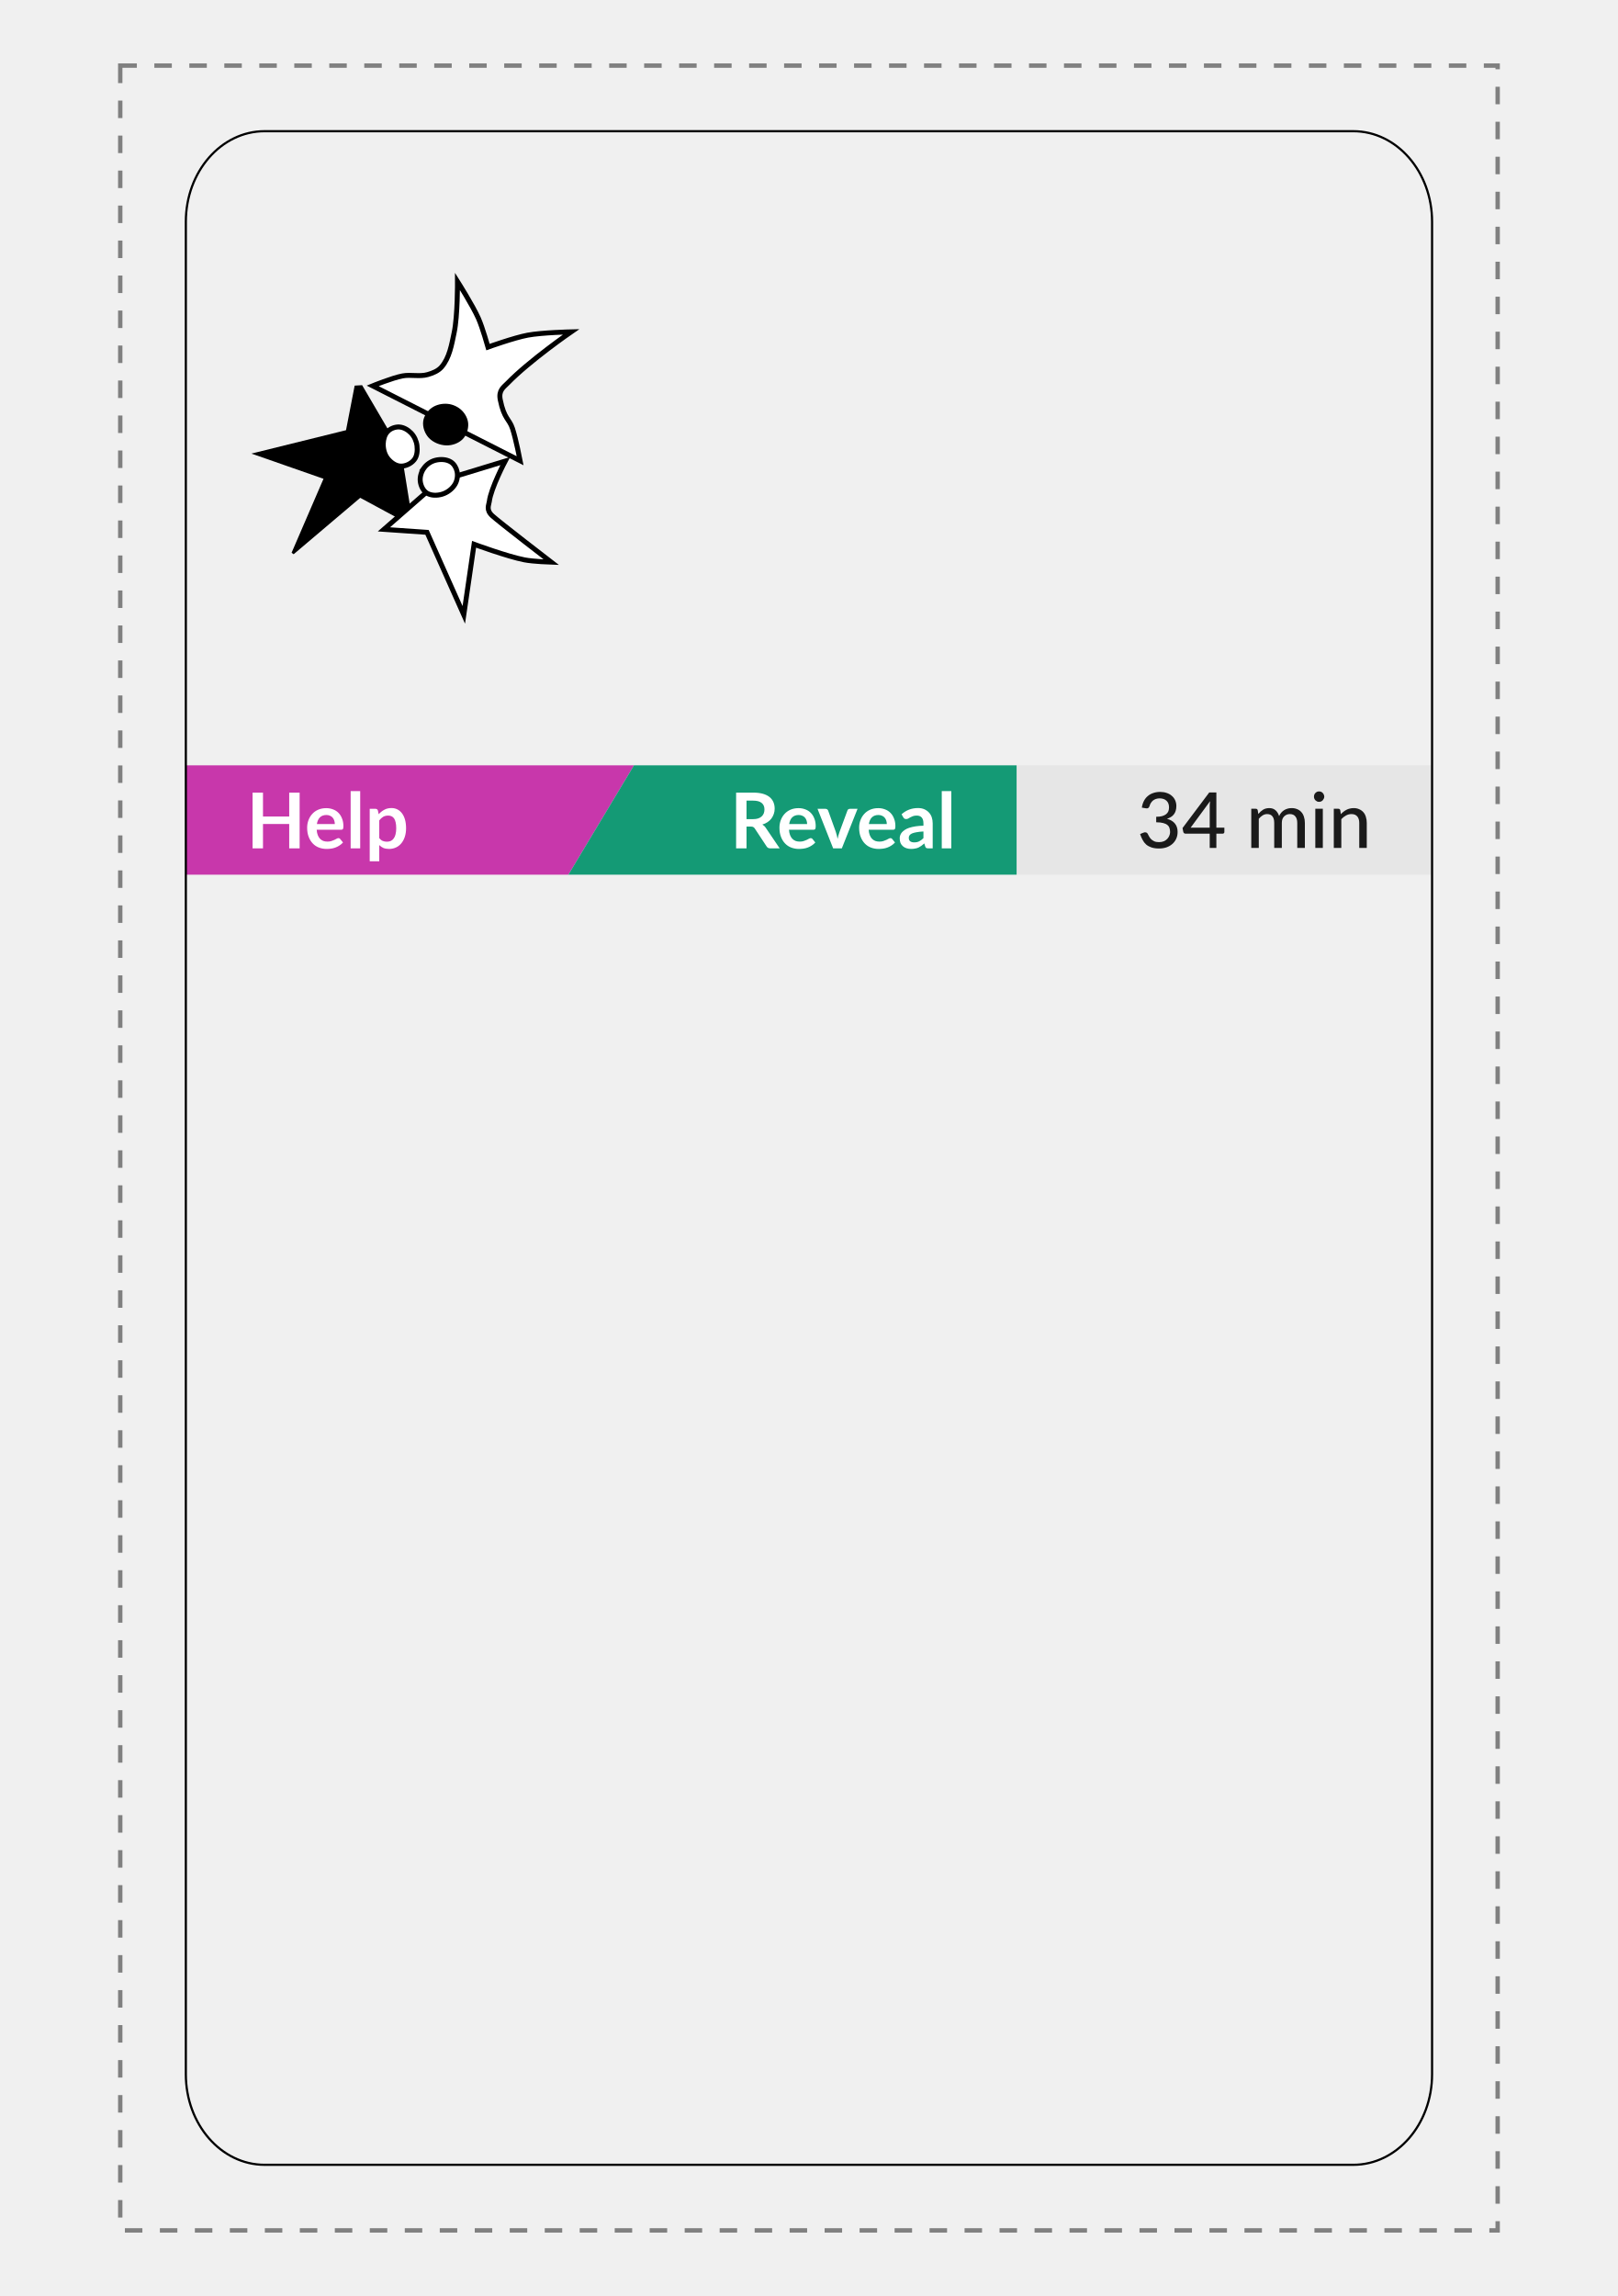
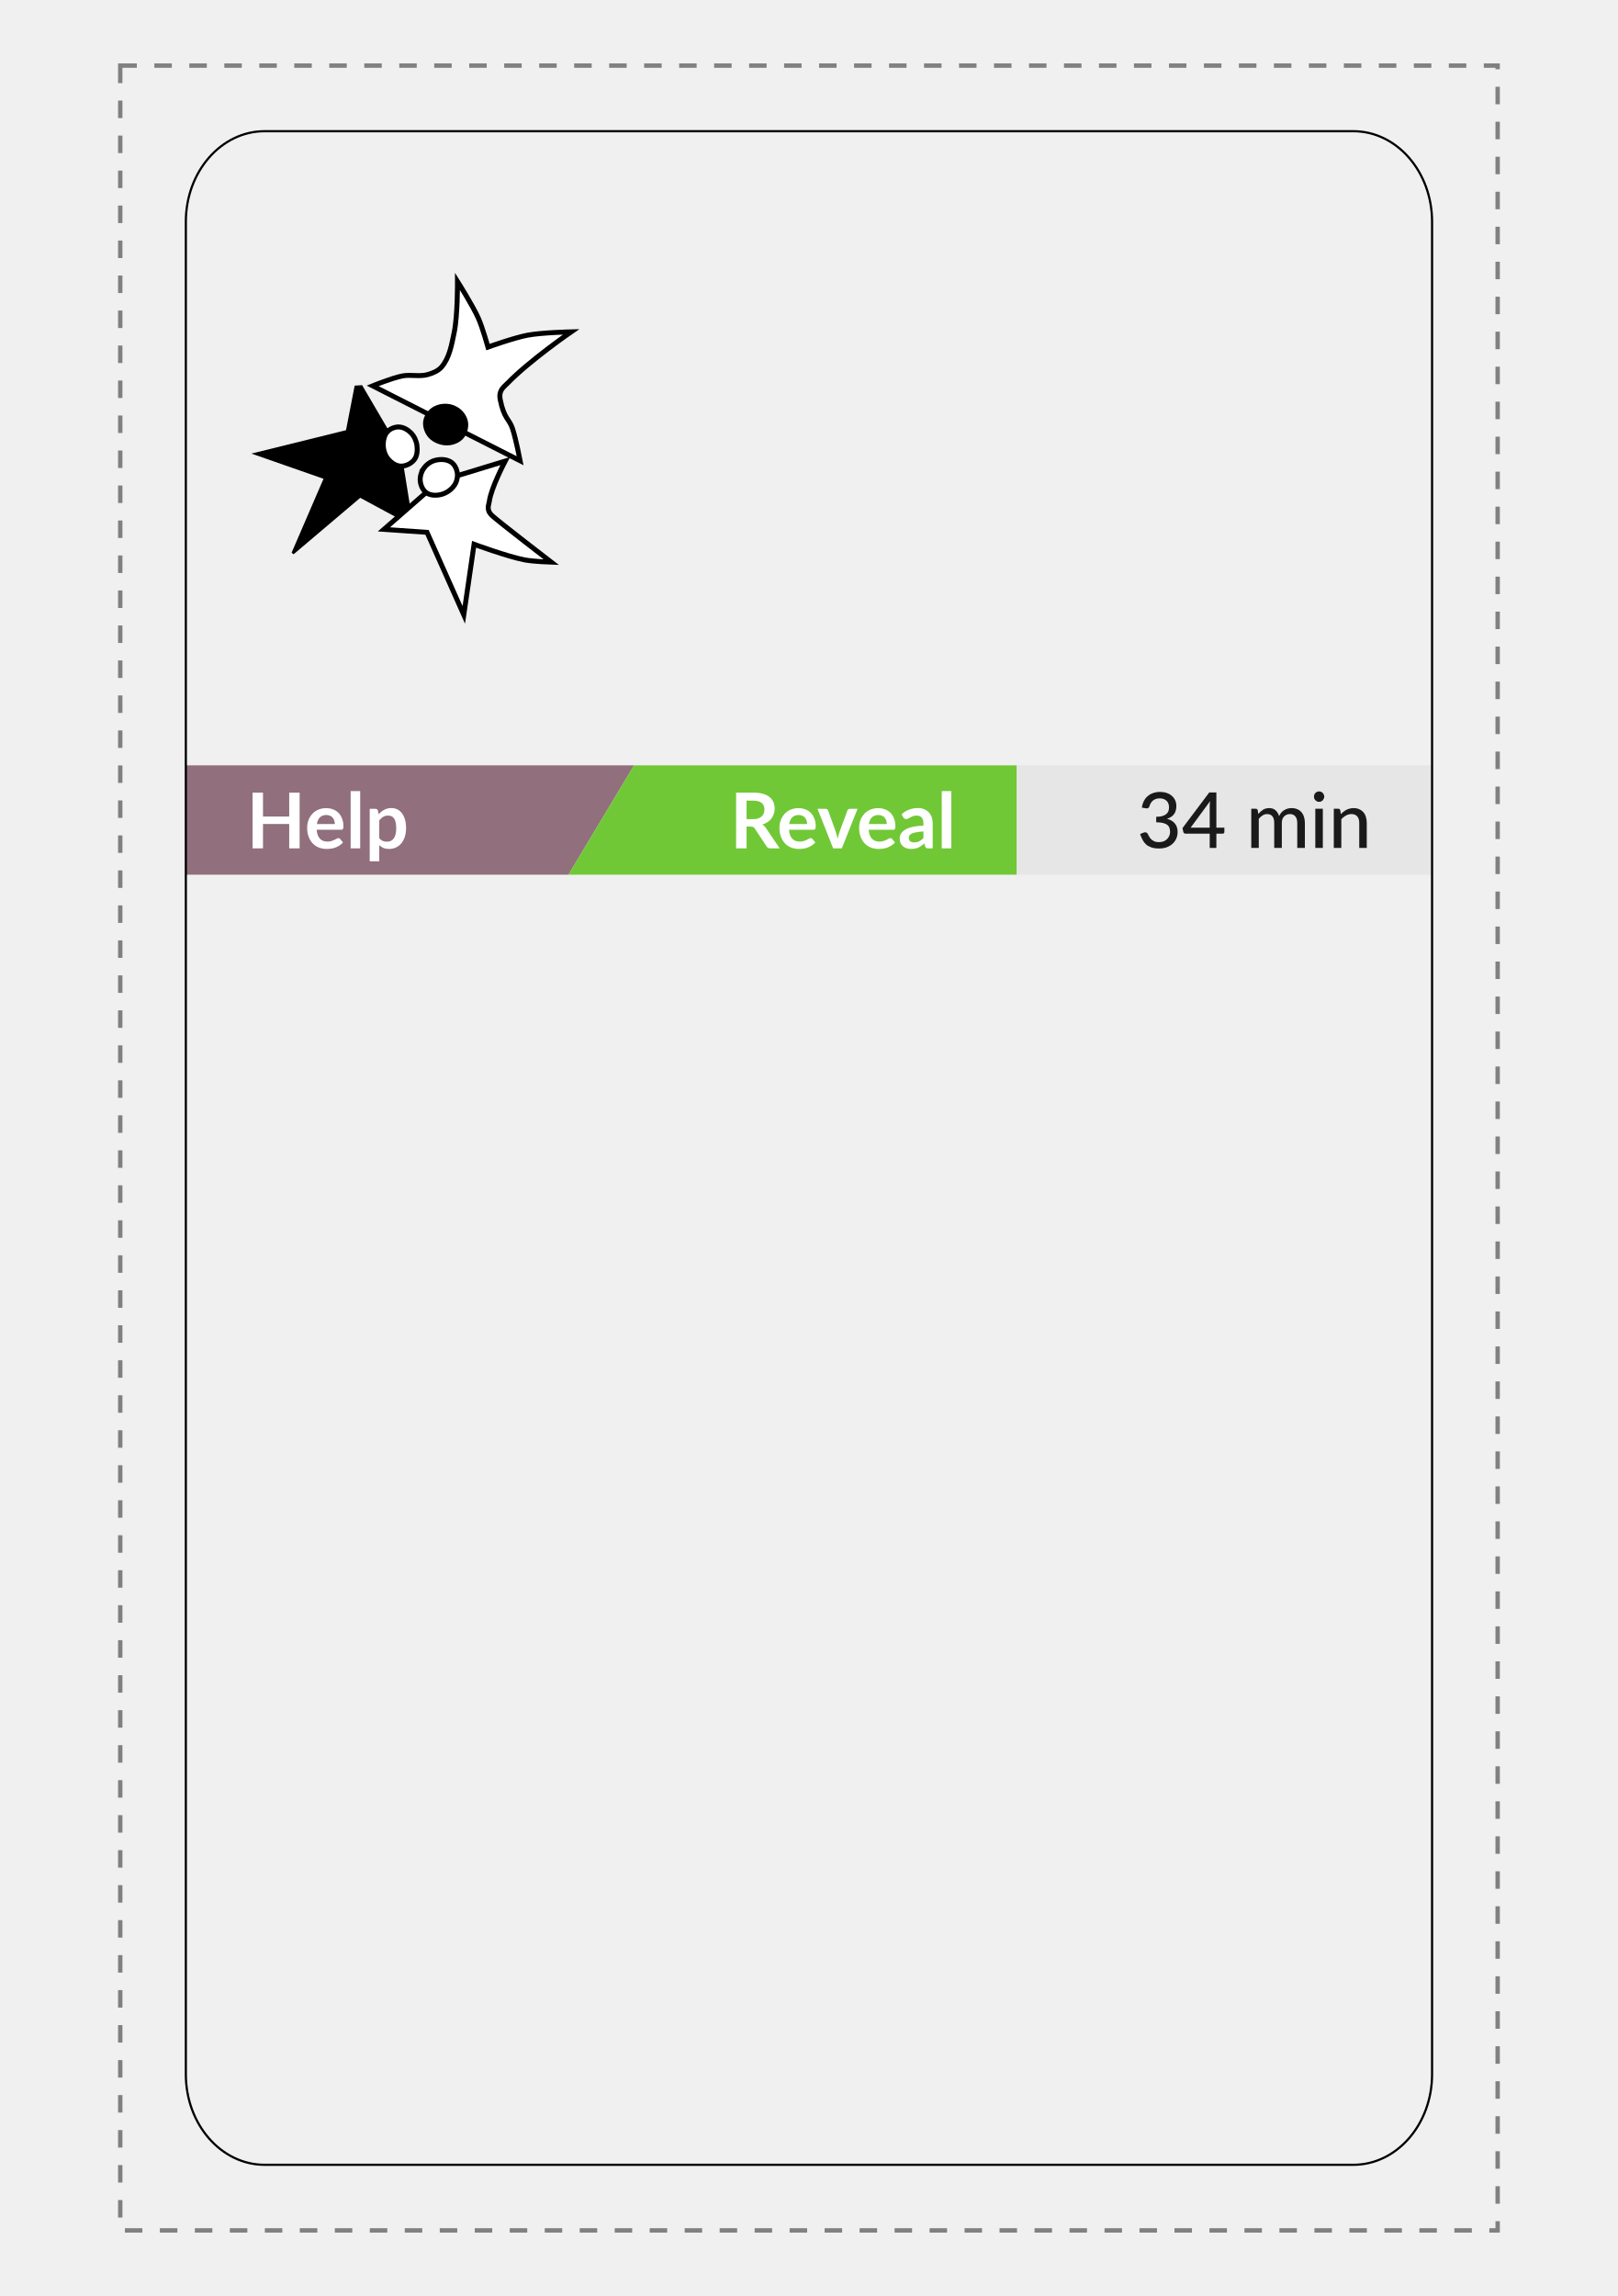
<svg xmlns="http://www.w3.org/2000/svg" xmlns:xlink="http://www.w3.org/1999/xlink" width="74mm" height="105mm" viewBox="0 0 262.205 372.047" id="svg2" version="1.1" enable-background="new">
  <defs id="defs4" />
  <g id="layer1" transform="translate(0,-680.315)" style="display:inline">
    <path style="fill:none;fill-rule:evenodd;stroke:#808080;stroke-width:0.709;stroke-linecap:butt;stroke-linejoin:miter;stroke-miterlimit:4;stroke-dasharray:2.835, 2.835;stroke-dashoffset:0;stroke-opacity:1" d="m 19.488,690.945 0,350.787 223.228,0 0,-350.787 z" id="path3350" transform="translate(4.3385302e-7,8.6660179e-6)" />
  </g>
  <g id="layer6" style="display:inline">
    <path style="fill:none;fill-rule:evenodd;stroke:none;stroke-width:1px;stroke-linecap:butt;stroke-linejoin:miter;stroke-opacity:1" d="m 40.748,31.89 0,81.496 53.15,0 0,-81.496 -53.15,0" id="path4275" />
    <g transform="matrix(1.607411,0,0,1.607411,-44.85923,-271.1239)" id="layer10">
      <g id="g4652">
        <path style="fill:#000000;fill-opacity:1;stroke:#000000;stroke-width:0.265px;stroke-linecap:butt;stroke-linejoin:miter;stroke-opacity:1" d="m 66.996,212.163 -2.651,-4.526 -0.568,0.033 -0.869,4.477 -9.187,2.272 6.982,2.439 -3.274,7.584 6.782,-5.746 4.577,2.472 0.535,-0.2 -0.869,-5.379 z" id="path4640" />
        <path style="fill:#ffffff;fill-opacity:1;stroke:#000000;stroke-width:0.5;stroke-linecap:butt;stroke-linejoin:miter;stroke-miterlimit:4;stroke-dasharray:none;stroke-opacity:1" d="m 66.996,212.163 c 0.29,-0.295 0.744,-0.47 1.158,-0.449 0.45,0.023 0.892,0.289 1.205,0.614 0.325,0.338 0.535,0.81 0.591,1.276 0.057,0.478 0.016,1.04 -0.283,1.417 -0.317,0.401 -0.884,0.67 -1.394,0.638 -0.508,-0.032 -0.991,-0.398 -1.299,-0.803 -0.308,-0.405 -0.442,-0.957 -0.425,-1.465 0.015,-0.436 0.144,-0.917 0.449,-1.228 z" id="path4636" />
        <path style="fill:#ffffff;fill-opacity:1;stroke:#000000;stroke-width:0.5;stroke-linecap:butt;stroke-linejoin:miter;stroke-miterlimit:4;stroke-dasharray:none;stroke-opacity:1" d="m 65.481,207.569 c 0,0 1.969,-0.806 3.007,-1.002 0.833,-0.158 1.724,0.098 2.539,-0.134 0.513,-0.146 1.056,-0.364 1.403,-0.768 0.804,-0.935 1.015,-2.268 1.27,-3.474 0.354,-1.682 0.334,-5.145 0.334,-5.145 0,0 1.526,2.41 2.105,3.708 0.415,0.933 0.969,2.907 0.969,2.907 0,0 2.637,-0.948 4.009,-1.203 1.438,-0.267 4.377,-0.334 4.377,-0.334 0,0 -4.196,2.893 -6.414,5.178 -0.396,0.407 -0.926,0.715 -0.735,1.67 0.391,1.955 0.907,1.906 1.236,2.907 0.347,1.055 0.768,3.241 0.768,3.241 z" id="path4642" />
        <path style="fill:#ffffff;fill-opacity:1;stroke:#000000;stroke-width:0.5;stroke-linecap:butt;stroke-linejoin:miter;stroke-miterlimit:4;stroke-dasharray:none;stroke-opacity:1" d="m 66.617,222.035 5.546,-4.844 6.682,-2.038 c 0,0 -1.448,2.748 -1.604,4.076 -0.041,0.347 -0.357,0.834 0.301,1.437 0.694,0.636 5.947,4.677 5.947,4.677 0,0 -1.818,-0.06 -2.706,-0.234 -1.739,-0.34 -5.078,-1.57 -5.078,-1.57 l -1.036,7.116 -3.708,-8.319 z" id="path4644" />
        <path style="fill:#ffffff;fill-opacity:1;stroke:#000000;stroke-width:0.5;stroke-linecap:butt;stroke-linejoin:miter;stroke-miterlimit:4;stroke-dasharray:none;stroke-opacity:1" d="m 70.658,215.848 c 0.273,-0.377 0.706,-0.668 1.158,-0.78 0.5,-0.124 1.096,-0.103 1.536,0.165 0.33,0.201 0.557,0.59 0.638,0.969 0.092,0.429 0.013,0.923 -0.213,1.299 -0.28,0.467 -0.777,0.838 -1.299,0.992 -0.492,0.146 -1.103,0.158 -1.536,-0.118 -0.38,-0.243 -0.608,-0.733 -0.661,-1.181 -0.055,-0.463 0.105,-0.969 0.378,-1.346 z" id="path4638" />
        <path style="fill:#000000;fill-opacity:1;stroke:#000000;stroke-width:0.265px;stroke-linecap:butt;stroke-linejoin:miter;stroke-opacity:1" d="m 70.705,211.171 c 0.059,-0.499 0.396,-0.982 0.803,-1.276 0.427,-0.308 1.011,-0.431 1.536,-0.378 0.494,0.05 0.996,0.286 1.347,0.638 0.326,0.327 0.569,0.791 0.591,1.252 0.024,0.51 -0.162,1.076 -0.52,1.441 -0.384,0.392 -0.987,0.601 -1.536,0.591 -0.617,-0.012 -1.282,-0.279 -1.701,-0.732 -0.366,-0.397 -0.583,-0.999 -0.52,-1.536 z" id="path4634" />
      </g>
    </g>
  </g>
  <g id="layer9" style="display:inline">
    <path style="fill:none;fill-rule:evenodd;stroke:none;stroke-width:1px;stroke-linecap:butt;stroke-linejoin:miter;stroke-opacity:1" d="m 109.843,113.386 111.614,0 0,-81.496 -111.614,0 z" id="path4349" />
    <flowRoot xml:space="preserve" style="font-style:normal;font-weight:normal;font-size:12.5px;line-height:125%;font-family:sans-serif;text-align:end;letter-spacing:0px;word-spacing:0px;text-anchor:end;fill:#000000;fill-opacity:1;stroke:none;stroke-width:1px;stroke-linecap:butt;stroke-linejoin:miter;stroke-opacity:1" id="flowRoot4357" transform="translate(0,14.2959)">
      <flowRegion id="flowRegion4359">
        <use x="0" y="0" xlink:href="#path4349" id="use4361" width="100%" height="100%" />
      </flowRegion>
      <flowPara id="flowPara4363" style="font-style:normal;font-variant:normal;font-weight:bold;font-stretch:normal;font-size:13.75px;font-family:Roboto;-inkscape-font-specification:'Roboto Bold';text-align:end;text-anchor:end">Troika Consulting</flowPara>
      <flowPara id="flowPara4365" style="font-style:normal;font-variant:normal;font-weight:normal;font-stretch:normal;font-size:8.75px;line-height:125%;font-family:Lato;-inkscape-font-specification:Lato;text-align:end;letter-spacing:0px;text-anchor:end;fill:#1a1a1a">Get practical and imaginative help from colleagues immediately</flowPara>
    </flowRoot>
  </g>
  <g id="layer8" style="display:inline">
-     <path style="fill:#c837ab;fill-rule:evenodd;stroke:#000000;stroke-width:0;stroke-linecap:butt;stroke-linejoin:miter;stroke-miterlimit:4;stroke-dasharray:none;stroke-opacity:1" d="m 30.118,124.012 0,17.72 62.008,0 10.63,-17.72 z" id="path4215" />
+     <path style="fill:#916f7c;fill-rule:evenodd;stroke:#000000;stroke-width:0;stroke-linecap:butt;stroke-linejoin:miter;stroke-miterlimit:4;stroke-dasharray:none;stroke-opacity:1" d="m 30.118,124.012 0,17.72 62.008,0 10.63,-17.72 z" id="path4215" />
    <text xml:space="preserve" style="font-style:normal;font-weight:normal;font-size:11.25px;line-height:125%;font-family:sans-serif;letter-spacing:0px;word-spacing:0px;display:inline;fill:#000000;fill-opacity:1;stroke:none;stroke-width:1px;stroke-linecap:butt;stroke-linejoin:miter;stroke-opacity:1" x="39.935" y="137.468" id="text4180">
      <tspan id="tspan4182" x="39.935" y="137.468" style="font-style:normal;font-variant:normal;font-weight:bold;font-stretch:normal;font-size:12.5px;font-family:Lato;-inkscape-font-specification:'Lato Bold';fill:#ffffff">Help</tspan>
    </text>
    <rect y="124.016" x="164.764" height="17.717" width="67.323" id="rect4191" style="display:inline;fill:#e6e6e6;fill-opacity:1;stroke:none;stroke-width:1;stroke-miterlimit:4;stroke-dasharray:none;stroke-dashoffset:0;stroke-opacity:1" />
    <text xml:space="preserve" style="font-style:normal;font-weight:normal;font-size:12.5px;line-height:125%;font-family:sans-serif;letter-spacing:0px;word-spacing:0px;fill:#1a1a1a;fill-opacity:1;stroke:none;stroke-width:1px;stroke-linecap:butt;stroke-linejoin:miter;stroke-opacity:1" x="184.268" y="137.396" id="text4193">
      <tspan id="tspan4195" x="184.268" y="137.396" style="font-style:normal;font-variant:normal;font-weight:500;font-stretch:normal;font-size:12.5px;font-family:Lato;-inkscape-font-specification:'Lato Medium';fill:#1a1a1a">34 min</tspan>
    </text>
-     <path id="path4217" d="m 164.756,141.732 0,-17.72 -62.008,0 -10.63,17.72 z" style="fill:#149a75;fill-opacity:1;fill-rule:evenodd;stroke:#000000;stroke-width:0;stroke-linecap:butt;stroke-linejoin:miter;stroke-miterlimit:4;stroke-dasharray:none;stroke-opacity:1" />
+     <path id="path4217" d="m 164.756,141.732 0,-17.72 -62.008,0 -10.63,17.72 z" style="fill:#71c837;fill-opacity:1;fill-rule:evenodd;stroke:#000000;stroke-width:0;stroke-linecap:butt;stroke-linejoin:miter;stroke-miterlimit:4;stroke-dasharray:none;stroke-opacity:1" />
    <text id="text4197" y="137.468" x="118.298" style="font-style:normal;font-weight:normal;font-size:11.25px;line-height:125%;font-family:sans-serif;letter-spacing:0px;word-spacing:0px;display:inline;fill:#000000;fill-opacity:1;stroke:none;stroke-width:1px;stroke-linecap:butt;stroke-linejoin:miter;stroke-opacity:1" xml:space="preserve">
      <tspan style="font-style:normal;font-variant:normal;font-weight:bold;font-stretch:normal;font-size:12.5px;font-family:Lato;-inkscape-font-specification:'Lato Bold';fill:#ffffff" y="137.468" x="118.298" id="tspan4199">Reveal</tspan>
    </text>
  </g>
  <g id="layer5" style="display:inline">
    <rect style="fill:none;fill-opacity:1;stroke:#000000;stroke-width:0.354;stroke-miterlimit:4;stroke-dasharray:none;stroke-dashoffset:0;stroke-opacity:1" id="rect4187" width="201.969" height="329.528" x="30.118" y="21.26" ry="14.674" rx="12.764" />
  </g>
  <g id="layer4" style="display:inline">
    <path style="fill:none;fill-rule:evenodd;stroke:none;stroke-width:1px;stroke-linecap:butt;stroke-linejoin:miter;stroke-opacity:1" d="m 40.748,152.362 0,187.795 180.709,0 0,-187.795 z" id="path4305" />
    <text xml:space="preserve" style="font-style:normal;font-variant:normal;font-weight:bold;font-stretch:normal;font-size:11.25px;line-height:125%;font-family:Lato;-inkscape-font-specification:'Lato Bold';letter-spacing:0px;word-spacing:0px;fill:#000000;fill-opacity:1;stroke:none;stroke-width:1px;stroke-linecap:butt;stroke-linejoin:miter;stroke-opacity:1" x="-63.64" y="184.31" id="text4307">
      <tspan id="tspan4309" x="-63.64" y="184.31" />
    </text>
    <flowRoot xml:space="preserve" style="font-style:normal;font-weight:normal;font-size:11.25px;line-height:125%;font-family:sans-serif;letter-spacing:0px;word-spacing:0px;fill:#000000;fill-opacity:1;stroke:none;stroke-width:1px;stroke-linecap:butt;stroke-linejoin:miter;stroke-opacity:1" id="flowRoot4319" transform="matrix(1,0,0,1.006858,-0.1725149,-4.575928)">
      <flowRegion id="flowRegion4321">
        <use x="0" y="0" xlink:href="#path4305" id="use4323" width="100%" height="100%" transform="matrix(1,0,0,0.9931889,0.1725149,4.544761)" />
      </flowRegion>
      <flowPara id="flowPara4325" style="font-style:normal;font-variant:normal;font-weight:bold;font-stretch:normal;font-size:8.72px;font-family:Roboto;-inkscape-font-specification:'Roboto Bold';fill:#8a8a8a;fill-opacity:1">Invitation</flowPara>
      <flowPara style="font-style:normal;font-variant:normal;font-weight:500;font-stretch:normal;font-size:8.72px;font-family:Lato;-inkscape-font-specification:'Lato Medium';fill:#1a1a1a;fill-opacity:1" id="flowPara4286">Invite the group to explore the questions:</flowPara>
      <flowPara style="font-style:normal;font-variant:normal;font-weight:500;font-stretch:normal;font-size:8.72px;font-family:Lato;-inkscape-font-specification:'Lato Medium';fill:#1a1a1a;fill-opacity:1" id="flowPara4277">- “What is your challenge?” </flowPara>
      <flowPara style="font-style:normal;font-variant:normal;font-weight:500;font-stretch:normal;font-size:8.72px;font-family:Lato;-inkscape-font-specification:'Lato Medium';fill:#1a1a1a;fill-opacity:1" id="flowPara4279">- “What kind of help do you need?”</flowPara>
      <flowPara style="font-style:normal;font-variant:normal;font-weight:500;font-stretch:normal;font-size:8.72px;font-family:Lato;-inkscape-font-specification:'Lato Medium';fill:#1a1a1a;fill-opacity:1" id="flowPara4200" />
      <flowPara style="font-style:normal;font-variant:normal;font-weight:bold;font-stretch:normal;font-size:8.72px;font-family:Roboto;-inkscape-font-specification:'Roboto Bold';fill:#8a8a8a;fill-opacity:1" id="flowPara4212">People</flowPara>
      <flowPara style="font-style:normal;font-variant:normal;font-weight:500;font-stretch:normal;font-size:8.72px;font-family:Lato;-inkscape-font-specification:'Lato Medium';fill:#1a1a1a;fill-opacity:1" id="flowPara4221">- Ask participants to form groups of 3 people</flowPara>
      <flowPara style="font-style:normal;font-variant:normal;font-weight:500;font-stretch:normal;font-size:8.72px;font-family:Lato;-inkscape-font-specification:'Lato Medium';fill:#1a1a1a;fill-opacity:1" id="flowPara4287">- People with diverse backgrounds and perspectives are most helpful</flowPara>
      <flowPara style="font-style:normal;font-variant:normal;font-weight:500;font-stretch:normal;font-size:8.72px;font-family:Lato;-inkscape-font-specification:'Lato Medium';fill:#1a1a1a;fill-opacity:1" id="flowPara4214" />
      <flowPara style="font-style:normal;font-variant:normal;font-weight:bold;font-stretch:normal;font-size:8.72px;font-family:Roboto;-inkscape-font-specification:'Roboto Bold';fill:#8a8a8a;fill-opacity:1" id="flowPara4202">Space &amp; Materials</flowPara>
      <flowPara style="font-style:normal;font-variant:normal;font-weight:500;font-stretch:normal;font-size:8.72px;font-family:Lato;-inkscape-font-specification:'Lato Medium';fill:#1a1a1a;fill-opacity:1" id="flowPara4201">- Groups of 3 chairs, knee-to-knee seating preferred</flowPara>
      <flowPara style="font-style:normal;font-variant:normal;font-weight:500;font-stretch:normal;font-size:8.72px;font-family:Lato;-inkscape-font-specification:'Lato Medium';fill:#1a1a1a;fill-opacity:1" id="flowPara4285">- No tables</flowPara>
      <flowPara style="font-style:normal;font-variant:normal;font-weight:500;font-stretch:normal;font-size:8.72px;font-family:Lato;-inkscape-font-specification:'Lato Medium';fill:#1a1a1a;fill-opacity:1" id="flowPara4206" />
    </flowRoot>
  </g>
</svg>
